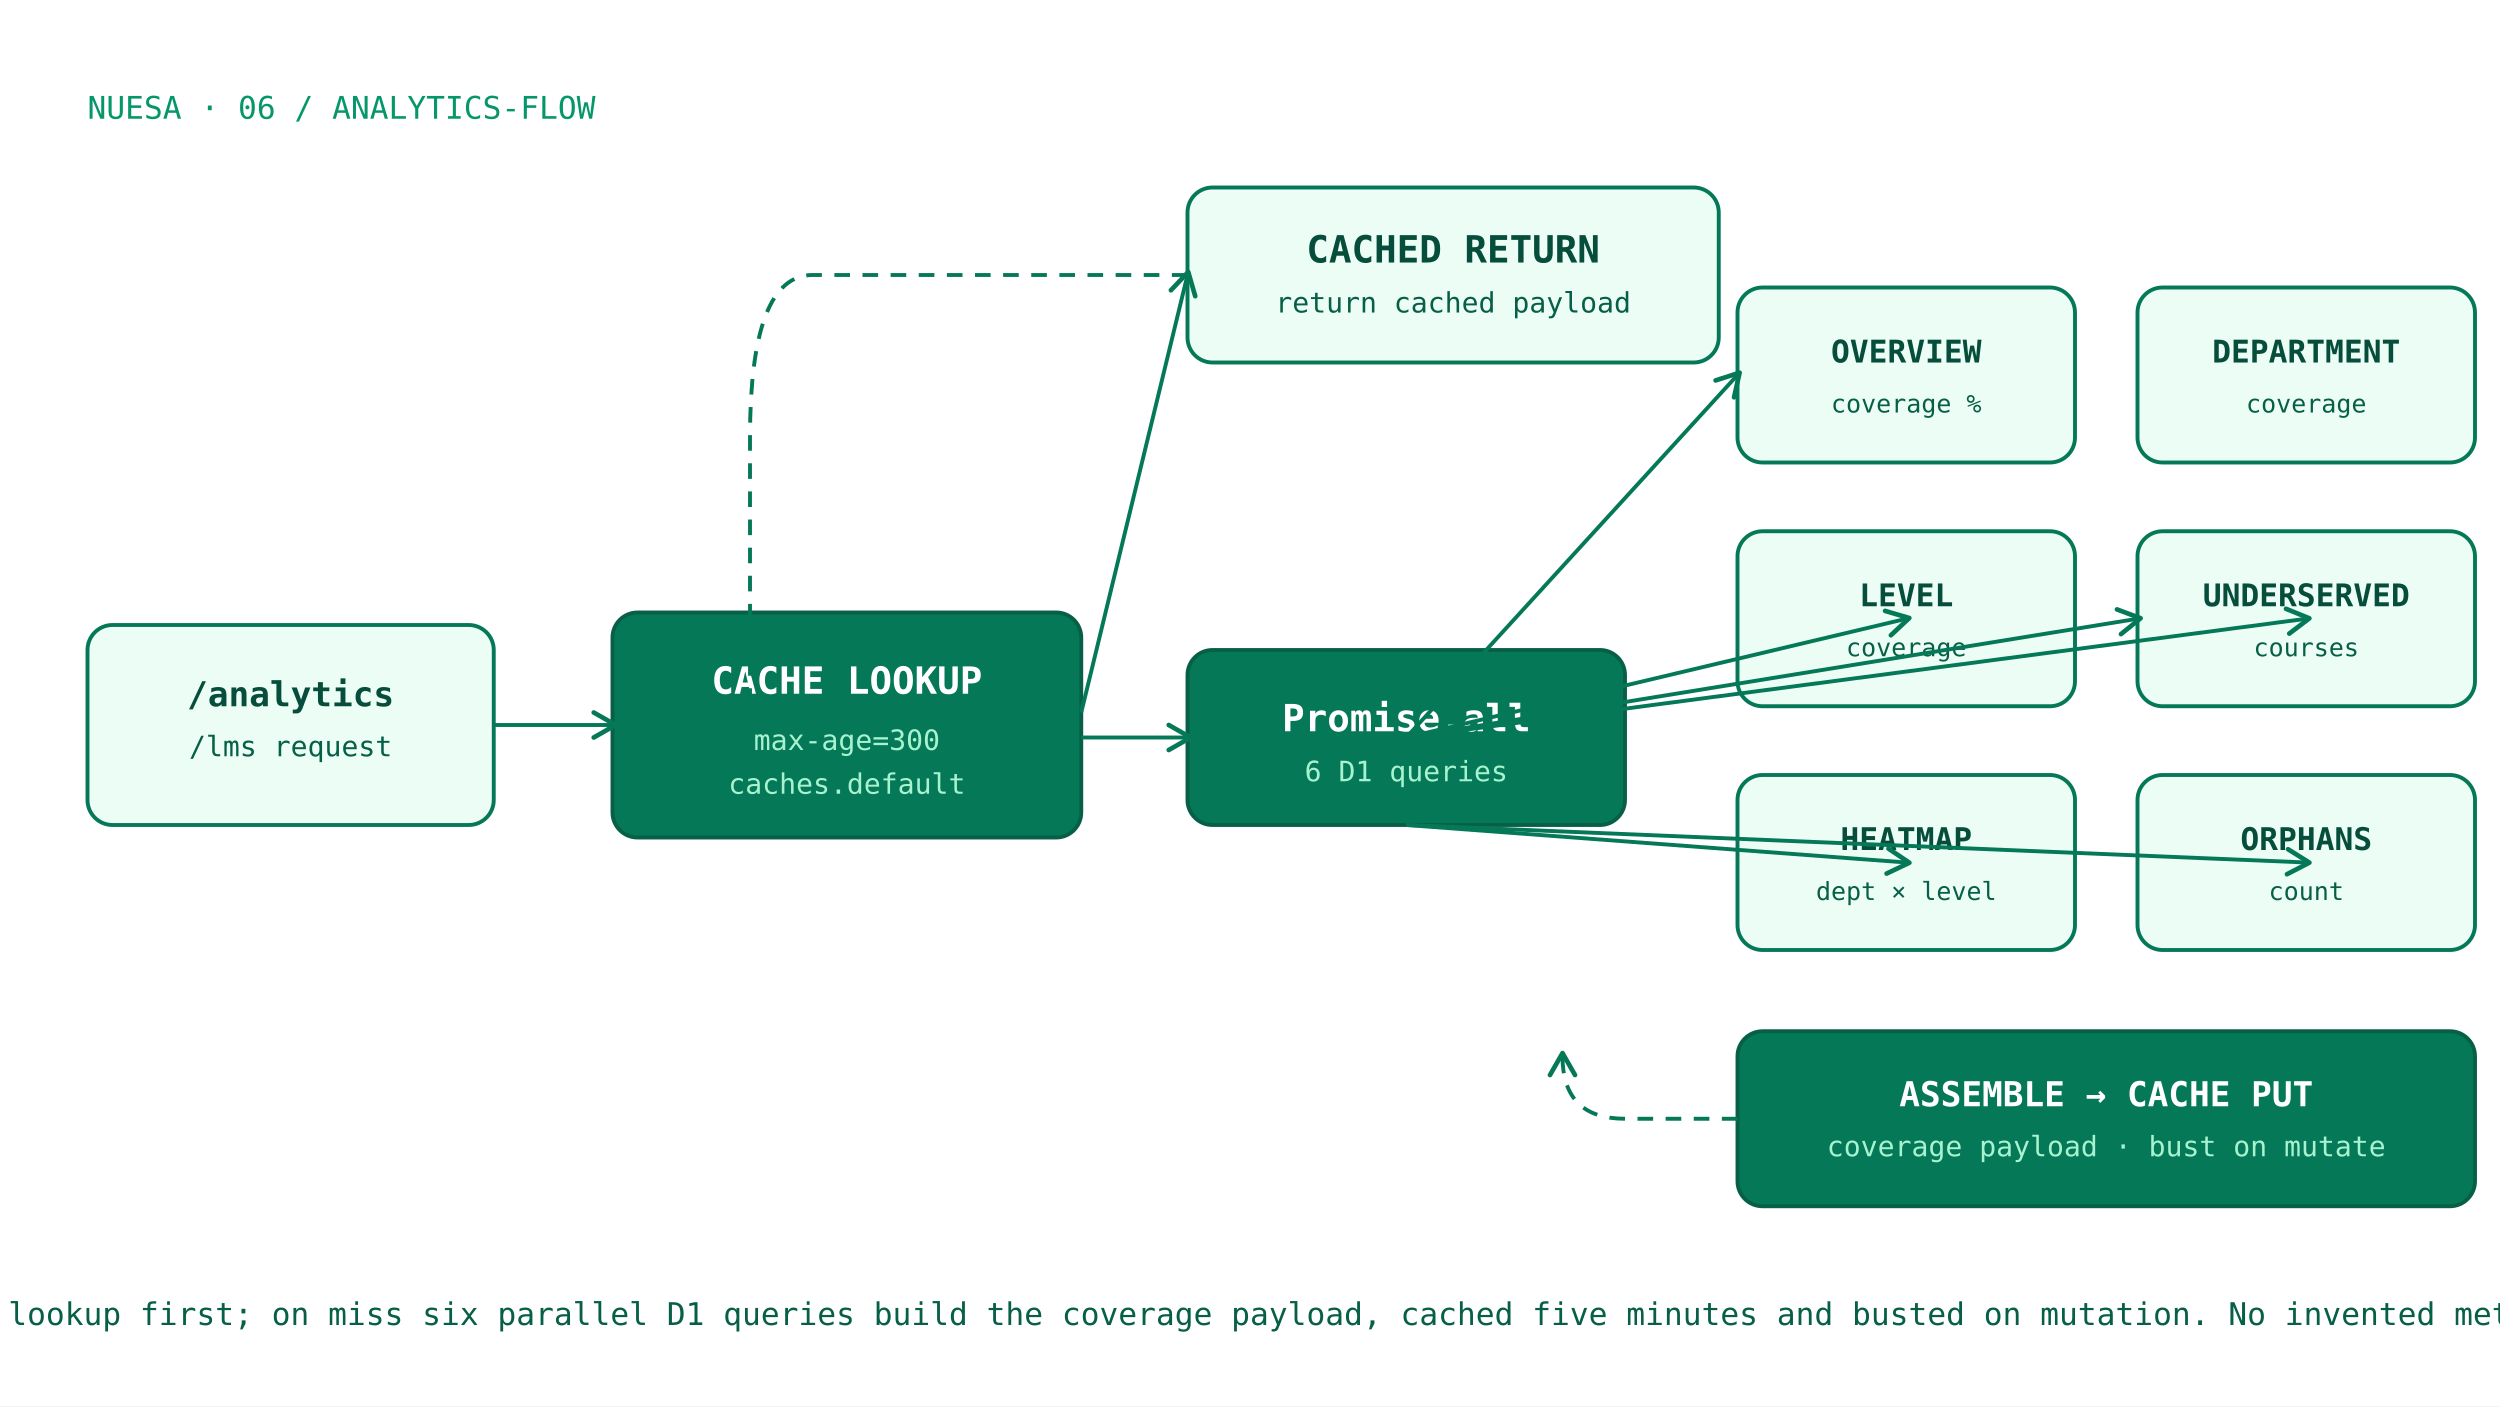
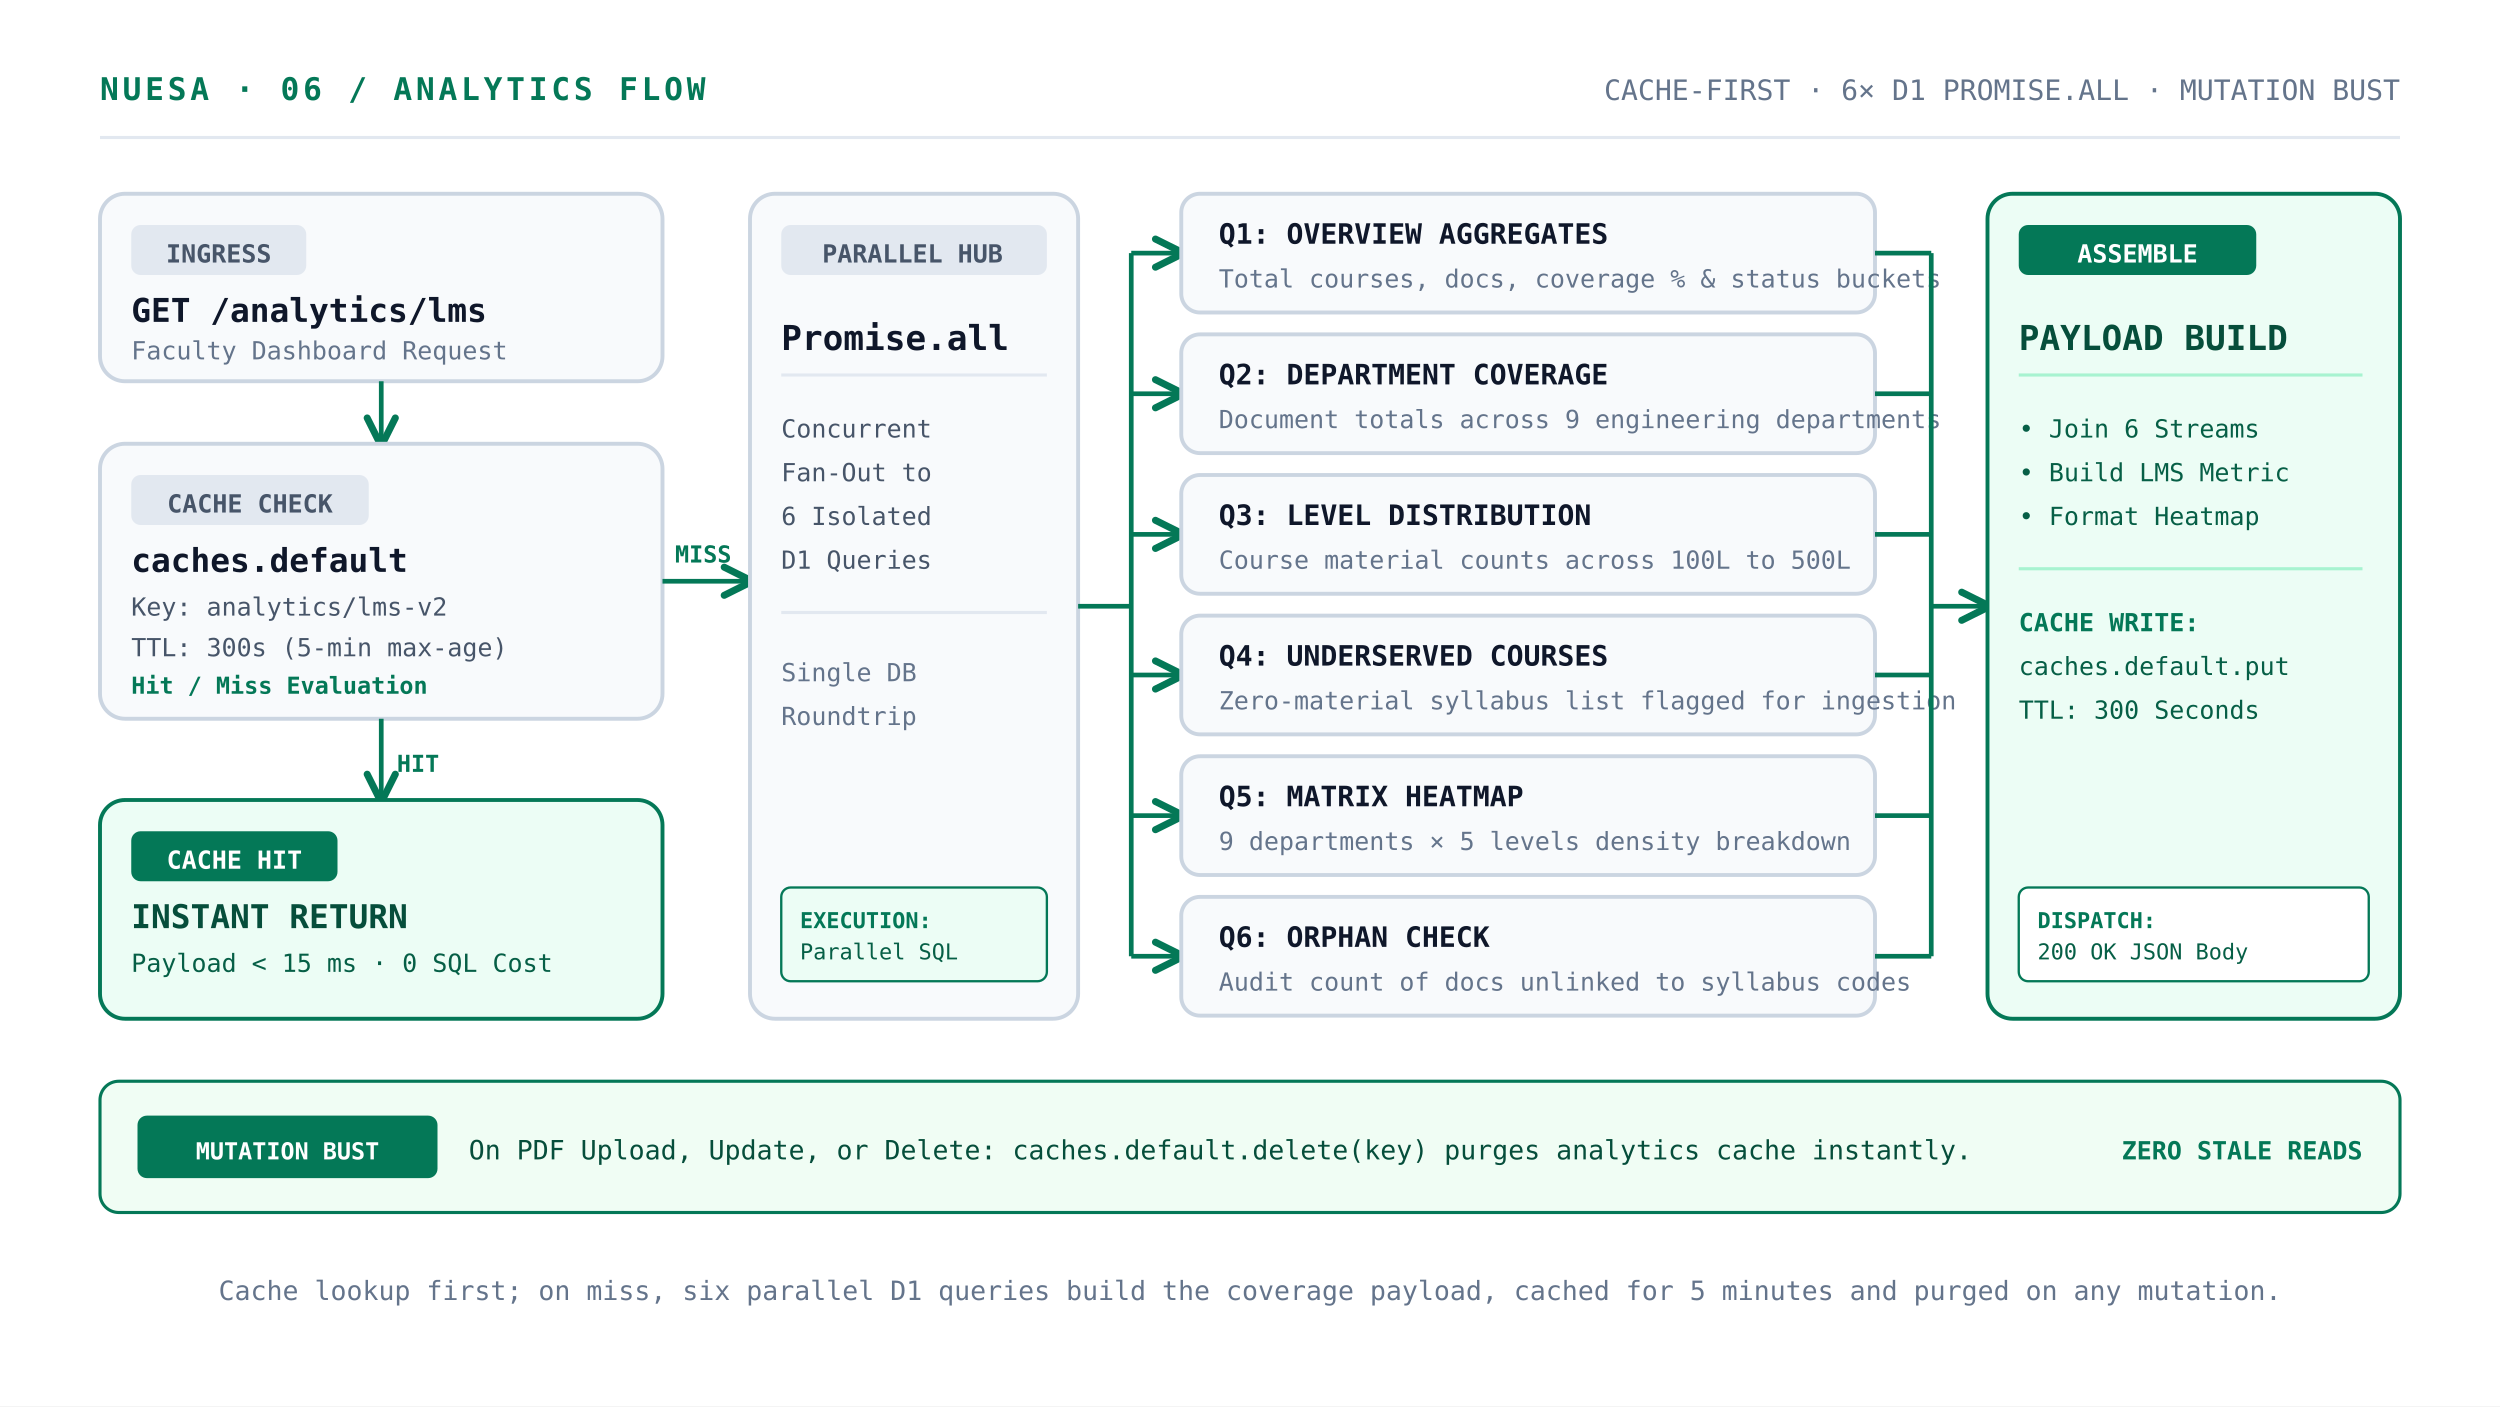
- <svg xmlns="http://www.w3.org/2000/svg" viewBox="0 0 800 450" width="100%" preserveAspectRatio="xMidYMid meet" role="img" font-family="'JetBrains Mono', ui-monospace, SFMono-Regular, Menlo, monospace" style="font-family:'JetBrains Mono',ui-monospace,monospace">
+ <svg xmlns="http://www.w3.org/2000/svg" viewBox="0 0 800 450" width="100%" height="100%" preserveAspectRatio="xMidYMid meet" role="img" font-family="'JetBrains Mono', ui-monospace, Menlo, Consolas, monospace" style="font-family:'JetBrains Mono',ui-monospace,monospace">
  <defs>
-     <marker id="chev" markerWidth="12" markerHeight="12" refX="8" refY="6" orient="auto" markerUnits="userSpaceOnUse">
-       <path d="M2 2 L9 6 L2 10" fill="none" stroke="#047857" stroke-width="1.5" stroke-linecap="round" stroke-linejoin="round" />
+     <marker id="arrow-green" markerWidth="9" markerHeight="9" refX="7" refY="4.5" orient="auto">
+       <path d="M1.5 1.5 L7.5 4.5 L1.5 7.5" fill="none" stroke="#047857" stroke-width="1.5" stroke-linecap="round" stroke-linejoin="round" />
    </marker>
  </defs>
  <rect x="0" y="0" width="800" height="450" fill="#FFFFFF" />
-   <text x="28" y="38" font-size="10" fill="#059669">NUESA · 06 / ANALYTICS-FLOW</text>
-   <rect x="28" y="200" width="130" height="64" rx="8" fill="#ECFDF5" stroke="#047857" stroke-width="1.25" />
-   <text x="93" y="226" font-size="11" fill="#064E3B" text-anchor="middle" font-weight="600">/analytics</text>
-   <text x="93" y="242" font-size="9" fill="#065F46" text-anchor="middle">/lms request</text>
-   <rect x="196" y="196" width="150" height="72" rx="8" fill="#047857" stroke="#065F46" stroke-width="1.25" />
-   <text x="271" y="222" font-size="12" fill="#FFFFFF" text-anchor="middle" font-weight="600">CACHE LOOKUP</text>
-   <text x="271" y="240" font-size="9" fill="#A7F3D0" text-anchor="middle">max-age=300</text>
-   <text x="271" y="254" font-size="9" fill="#A7F3D0" text-anchor="middle">caches.default</text>
-   <rect x="380" y="60" width="170" height="56" rx="8" fill="#ECFDF5" stroke="#047857" stroke-width="1.25" />
-   <text x="465" y="84" font-size="12" fill="#064E3B" text-anchor="middle" font-weight="600">CACHED RETURN</text>
-   <text x="465" y="100" font-size="9" fill="#065F46" text-anchor="middle">return cached payload</text>
-   <rect x="380" y="208" width="140" height="56" rx="8" fill="#047857" stroke="#065F46" stroke-width="1.25" />
-   <text x="450" y="234" font-size="12" fill="#FFFFFF" text-anchor="middle" font-weight="600">Promise.all</text>
-   <text x="450" y="250" font-size="9" fill="#A7F3D0" text-anchor="middle">6 D1 queries</text>
-   <rect x="556" y="92" width="108" height="56" rx="8" fill="#ECFDF5" stroke="#047857" stroke-width="1.25" />
-   <text x="610" y="116" font-size="10" fill="#064E3B" text-anchor="middle" font-weight="600">OVERVIEW</text>
-   <text x="610" y="132" font-size="8" fill="#065F46" text-anchor="middle">coverage %</text>
-   <rect x="684" y="92" width="108" height="56" rx="8" fill="#ECFDF5" stroke="#047857" stroke-width="1.25" />
-   <text x="738" y="116" font-size="10" fill="#064E3B" text-anchor="middle" font-weight="600">DEPARTMENT</text>
-   <text x="738" y="132" font-size="8" fill="#065F46" text-anchor="middle">coverage</text>
-   <rect x="556" y="170" width="108" height="56" rx="8" fill="#ECFDF5" stroke="#047857" stroke-width="1.25" />
-   <text x="610" y="194" font-size="10" fill="#064E3B" text-anchor="middle" font-weight="600">LEVEL</text>
-   <text x="610" y="210" font-size="8" fill="#065F46" text-anchor="middle">coverage</text>
-   <rect x="684" y="170" width="108" height="56" rx="8" fill="#ECFDF5" stroke="#047857" stroke-width="1.25" />
-   <text x="738" y="194" font-size="10" fill="#064E3B" text-anchor="middle" font-weight="600">UNDERSERVED</text>
-   <text x="738" y="210" font-size="8" fill="#065F46" text-anchor="middle">courses</text>
-   <rect x="556" y="248" width="108" height="56" rx="8" fill="#ECFDF5" stroke="#047857" stroke-width="1.25" />
-   <text x="610" y="272" font-size="10" fill="#064E3B" text-anchor="middle" font-weight="600">HEATMAP</text>
-   <text x="610" y="288" font-size="8" fill="#065F46" text-anchor="middle">dept × level</text>
-   <rect x="684" y="248" width="108" height="56" rx="8" fill="#ECFDF5" stroke="#047857" stroke-width="1.25" />
-   <text x="738" y="272" font-size="10" fill="#064E3B" text-anchor="middle" font-weight="600">ORPHANS</text>
-   <text x="738" y="288" font-size="8" fill="#065F46" text-anchor="middle">count</text>
-   <rect x="556" y="330" width="236" height="56" rx="8" fill="#047857" stroke="#065F46" stroke-width="1.25" />
-   <text x="674" y="354" font-size="11" fill="#FFFFFF" text-anchor="middle" font-weight="600">ASSEMBLE → CACHE PUT</text>
-   <text x="674" y="370" font-size="9" fill="#A7F3D0" text-anchor="middle">coverage payload · bust on mutate</text>
-   <path d="M158 232 L196 232" fill="none" stroke="#047857" stroke-width="1.25" marker-end="url(#chev)" />
-   <path d="M346 228 L380 88" fill="none" stroke="#047857" stroke-width="1.25" marker-end="url(#chev)" />
-   <path d="M346 236 L380 236" fill="none" stroke="#047857" stroke-width="1.25" marker-end="url(#chev)" />
-   <path d="M450 236 L556 120" fill="none" stroke="#047857" stroke-width="1.25" marker-end="url(#chev)" />
-   <path d="M450 236 L684 198" fill="none" stroke="#047857" stroke-width="1.25" marker-end="url(#chev)" />
-   <path d="M450 236 L610 198" fill="none" stroke="#047857" stroke-width="1.25" marker-end="url(#chev)" />
-   <path d="M450 236 L738 198" fill="none" stroke="#047857" stroke-width="1.25" marker-end="url(#chev)" />
-   <path d="M450 264 L610 276" fill="none" stroke="#047857" stroke-width="1.25" marker-end="url(#chev)" />
-   <path d="M450 264 L738 276" fill="none" stroke="#047857" stroke-width="1.25" marker-end="url(#chev)" />
-   <path d="M556 358 L520 358 Q500 358 500 338" fill="none" stroke="#047857" stroke-width="1.25" stroke-dasharray="5 4" marker-end="url(#chev)" />
-   <path d="M380 88 L260 88 Q240 88 240 140 L240 232" fill="none" stroke="#047857" stroke-width="1.25" stroke-dasharray="5 4" marker-end="url(#chev)" />
-   <text x="400" y="424" font-size="10" fill="#065F46" text-anchor="middle">Cache lookup first; on miss six parallel D1 queries build the coverage payload, cached five minutes and busted on mutation. No invented metrics.</text>
+   <text x="32" y="32" font-size="10" font-weight="600" fill="#047857" letter-spacing="0.12em">NUESA · 06 / ANALYTICS FLOW</text>
+   <text x="768" y="32" font-size="9" font-weight="500" fill="#64748B" text-anchor="end">CACHE-FIRST · 6× D1 PROMISE.ALL · MUTATION BUST</text>
+   <line x1="32" y1="44" x2="768" y2="44" stroke="#E2E8F0" stroke-width="1" />
+   <rect x="32" y="62" width="180" height="60" rx="8" fill="#F8FAFC" stroke="#CBD5E1" stroke-width="1.25" />
+   <rect x="42" y="72" width="56" height="16" rx="3" fill="#E2E8F0" />
+   <text x="70" y="84" font-size="8" font-weight="600" fill="#475569" text-anchor="middle">INGRESS</text>
+   <text x="42" y="103" font-size="10.5" font-weight="600" fill="#0F172A">GET /analytics/lms</text>
+   <text x="42" y="115" font-size="8" fill="#64748B">Faculty Dashboard Request</text>
+   <line x1="122" y1="122" x2="122" y2="142" stroke="#047857" stroke-width="1.5" marker-end="url(#arrow-green)" />
+   <rect x="32" y="142" width="180" height="88" rx="8" fill="#F8FAFC" stroke="#CBD5E1" stroke-width="1.25" />
+   <rect x="42" y="152" width="76" height="16" rx="3" fill="#E2E8F0" />
+   <text x="80" y="164" font-size="8" font-weight="600" fill="#475569" text-anchor="middle">CACHE CHECK</text>
+   <text x="42" y="183" font-size="10.5" font-weight="600" fill="#0F172A">caches.default</text>
+   <text x="42" y="197" font-size="8" fill="#475569">Key: analytics/lms-v2</text>
+   <text x="42" y="210" font-size="8" fill="#475569">TTL: 300s (5-min max-age)</text>
+   <text x="42" y="222" font-size="7.5" font-weight="600" fill="#047857">Hit / Miss Evaluation</text>
+   <line x1="122" y1="230" x2="122" y2="256" stroke="#047857" stroke-width="1.5" marker-end="url(#arrow-green)" />
+   <text x="127" y="247" font-size="7.5" font-weight="600" fill="#047857">HIT</text>
+   <rect x="32" y="256" width="180" height="70" rx="8" fill="#ECFDF5" stroke="#047857" stroke-width="1.25" />
+   <rect x="42" y="266" width="66" height="16" rx="3" fill="#047857" />
+   <text x="75" y="278" font-size="8" font-weight="600" fill="#FFFFFF" text-anchor="middle">CACHE HIT</text>
+   <text x="42" y="297" font-size="10.5" font-weight="600" fill="#064E3B">INSTANT RETURN</text>
+   <text x="42" y="311" font-size="8" fill="#065F46">Payload &lt; 15 ms · 0 SQL Cost</text>
+   <line x1="212" y1="186" x2="240" y2="186" stroke="#047857" stroke-width="1.5" marker-end="url(#arrow-green)" />
+   <text x="216" y="180" font-size="7.5" font-weight="600" fill="#047857">MISS</text>
+   <rect x="240" y="62" width="105" height="264" rx="8" fill="#F8FAFC" stroke="#CBD5E1" stroke-width="1.25" />
+   <rect x="250" y="72" width="85" height="16" rx="3" fill="#E2E8F0" />
+   <text x="292" y="84" font-size="8" font-weight="600" fill="#475569" text-anchor="middle">PARALLEL HUB</text>
+   <text x="250" y="112" font-size="11" font-weight="600" fill="#0F172A">Promise.all</text>
+   <line x1="250" y1="120" x2="335" y2="120" stroke="#E2E8F0" stroke-width="1" />
+   <text x="250" y="140" font-size="8" fill="#475569">Concurrent</text>
+   <text x="250" y="154" font-size="8" fill="#475569">Fan-Out to</text>
+   <text x="250" y="168" font-size="8" fill="#475569">6 Isolated</text>
+   <text x="250" y="182" font-size="8" fill="#475569">D1 Queries</text>
+   <line x1="250" y1="196" x2="335" y2="196" stroke="#E2E8F0" stroke-width="1" />
+   <text x="250" y="218" font-size="8" fill="#64748B">Single DB</text>
+   <text x="250" y="232" font-size="8" fill="#64748B">Roundtrip</text>
+   <rect x="250" y="284" width="85" height="30" rx="3" fill="#ECFDF5" stroke="#047857" stroke-width="0.75" />
+   <text x="256" y="297" font-size="7" font-weight="600" fill="#047857">EXECUTION:</text>
+   <text x="256" y="307" font-size="7" fill="#065F46">Parallel SQL</text>
+   <line x1="345" y1="194" x2="362" y2="194" stroke="#047857" stroke-width="1.5" />
+   <line x1="362" y1="81" x2="362" y2="306" stroke="#047857" stroke-width="1.5" />
+   <line x1="362" y1="81" x2="378" y2="81" stroke="#047857" stroke-width="1.5" marker-end="url(#arrow-green)" />
+   <line x1="362" y1="126" x2="378" y2="126" stroke="#047857" stroke-width="1.5" marker-end="url(#arrow-green)" />
+   <line x1="362" y1="171" x2="378" y2="171" stroke="#047857" stroke-width="1.5" marker-end="url(#arrow-green)" />
+   <line x1="362" y1="216" x2="378" y2="216" stroke="#047857" stroke-width="1.5" marker-end="url(#arrow-green)" />
+   <line x1="362" y1="261" x2="378" y2="261" stroke="#047857" stroke-width="1.5" marker-end="url(#arrow-green)" />
+   <line x1="362" y1="306" x2="378" y2="306" stroke="#047857" stroke-width="1.5" marker-end="url(#arrow-green)" />
+   <rect x="378" y="62" width="222" height="38" rx="6" fill="#F8FAFC" stroke="#CBD5E1" stroke-width="1.25" />
+   <text x="390" y="78" font-size="9" font-weight="600" fill="#0F172A">Q1: OVERVIEW AGGREGATES</text>
+   <text x="390" y="92" font-size="8" fill="#64748B">Total courses, docs, coverage % &amp; status buckets</text>
+   <rect x="378" y="107" width="222" height="38" rx="6" fill="#F8FAFC" stroke="#CBD5E1" stroke-width="1.25" />
+   <text x="390" y="123" font-size="9" font-weight="600" fill="#0F172A">Q2: DEPARTMENT COVERAGE</text>
+   <text x="390" y="137" font-size="8" fill="#64748B">Document totals across 9 engineering departments</text>
+   <rect x="378" y="152" width="222" height="38" rx="6" fill="#F8FAFC" stroke="#CBD5E1" stroke-width="1.25" />
+   <text x="390" y="168" font-size="9" font-weight="600" fill="#0F172A">Q3: LEVEL DISTRIBUTION</text>
+   <text x="390" y="182" font-size="8" fill="#64748B">Course material counts across 100L to 500L</text>
+   <rect x="378" y="197" width="222" height="38" rx="6" fill="#F8FAFC" stroke="#CBD5E1" stroke-width="1.25" />
+   <text x="390" y="213" font-size="9" font-weight="600" fill="#0F172A">Q4: UNDERSERVED COURSES</text>
+   <text x="390" y="227" font-size="8" fill="#64748B">Zero-material syllabus list flagged for ingestion</text>
+   <rect x="378" y="242" width="222" height="38" rx="6" fill="#F8FAFC" stroke="#CBD5E1" stroke-width="1.25" />
+   <text x="390" y="258" font-size="9" font-weight="600" fill="#0F172A">Q5: MATRIX HEATMAP</text>
+   <text x="390" y="272" font-size="8" fill="#64748B">9 departments × 5 levels density breakdown</text>
+   <rect x="378" y="287" width="222" height="38" rx="6" fill="#F8FAFC" stroke="#CBD5E1" stroke-width="1.25" />
+   <text x="390" y="303" font-size="9" font-weight="600" fill="#0F172A">Q6: ORPHAN CHECK</text>
+   <text x="390" y="317" font-size="8" fill="#64748B">Audit count of docs unlinked to syllabus codes</text>
+   <line x1="600" y1="81" x2="618" y2="81" stroke="#047857" stroke-width="1.5" />
+   <line x1="600" y1="126" x2="618" y2="126" stroke="#047857" stroke-width="1.5" />
+   <line x1="600" y1="171" x2="618" y2="171" stroke="#047857" stroke-width="1.5" />
+   <line x1="600" y1="216" x2="618" y2="216" stroke="#047857" stroke-width="1.5" />
+   <line x1="600" y1="261" x2="618" y2="261" stroke="#047857" stroke-width="1.5" />
+   <line x1="600" y1="306" x2="618" y2="306" stroke="#047857" stroke-width="1.5" />
+   <line x1="618" y1="81" x2="618" y2="306" stroke="#047857" stroke-width="1.5" />
+   <line x1="618" y1="194" x2="636" y2="194" stroke="#047857" stroke-width="1.5" marker-end="url(#arrow-green)" />
+   <rect x="636" y="62" width="132" height="264" rx="8" fill="#ECFDF5" stroke="#047857" stroke-width="1.25" />
+   <rect x="646" y="72" width="76" height="16" rx="3" fill="#047857" />
+   <text x="684" y="84" font-size="8" font-weight="600" fill="#FFFFFF" text-anchor="middle">ASSEMBLE</text>
+   <text x="646" y="112" font-size="11" font-weight="600" fill="#064E3B">PAYLOAD BUILD</text>
+   <line x1="646" y1="120" x2="756" y2="120" stroke="#A7F3D0" stroke-width="1" />
+   <text x="646" y="140" font-size="8" fill="#065F46">• Join 6 Streams</text>
+   <text x="646" y="154" font-size="8" fill="#065F46">• Build LMS Metric</text>
+   <text x="646" y="168" font-size="8" fill="#065F46">• Format Heatmap</text>
+   <line x1="646" y1="182" x2="756" y2="182" stroke="#A7F3D0" stroke-width="1" />
+   <text x="646" y="202" font-size="8" font-weight="600" fill="#047857">CACHE WRITE:</text>
+   <text x="646" y="216" font-size="8" fill="#065F46">caches.default.put</text>
+   <text x="646" y="230" font-size="8" fill="#065F46">TTL: 300 Seconds</text>
+   <rect x="646" y="284" width="112" height="30" rx="3" fill="#FFFFFF" stroke="#047857" stroke-width="0.75" />
+   <text x="652" y="297" font-size="7" font-weight="600" fill="#047857">DISPATCH:</text>
+   <text x="652" y="307" font-size="7" fill="#065F46">200 OK JSON Body</text>
+   <rect x="32" y="346" width="736" height="42" rx="6" fill="#F0FDF4" stroke="#047857" stroke-width="1" />
+   <rect x="44" y="357" width="96" height="20" rx="3" fill="#047857" />
+   <text x="92" y="371" font-size="7.5" font-weight="600" fill="#FFFFFF" text-anchor="middle">MUTATION BUST</text>
+   <text x="150" y="371" font-size="8.5" fill="#064E3B">On PDF Upload, Update, or Delete: caches.default.delete(key) purges analytics cache instantly.</text>
+   <text x="756" y="371" font-size="8" font-weight="600" fill="#047857" text-anchor="end">ZERO STALE READS</text>
+   <text x="400" y="416" font-size="8.5" fill="#64748B" text-anchor="middle">Cache lookup first; on miss, six parallel D1 queries build the coverage payload, cached for 5 minutes and purged on any mutation.</text>
</svg>
